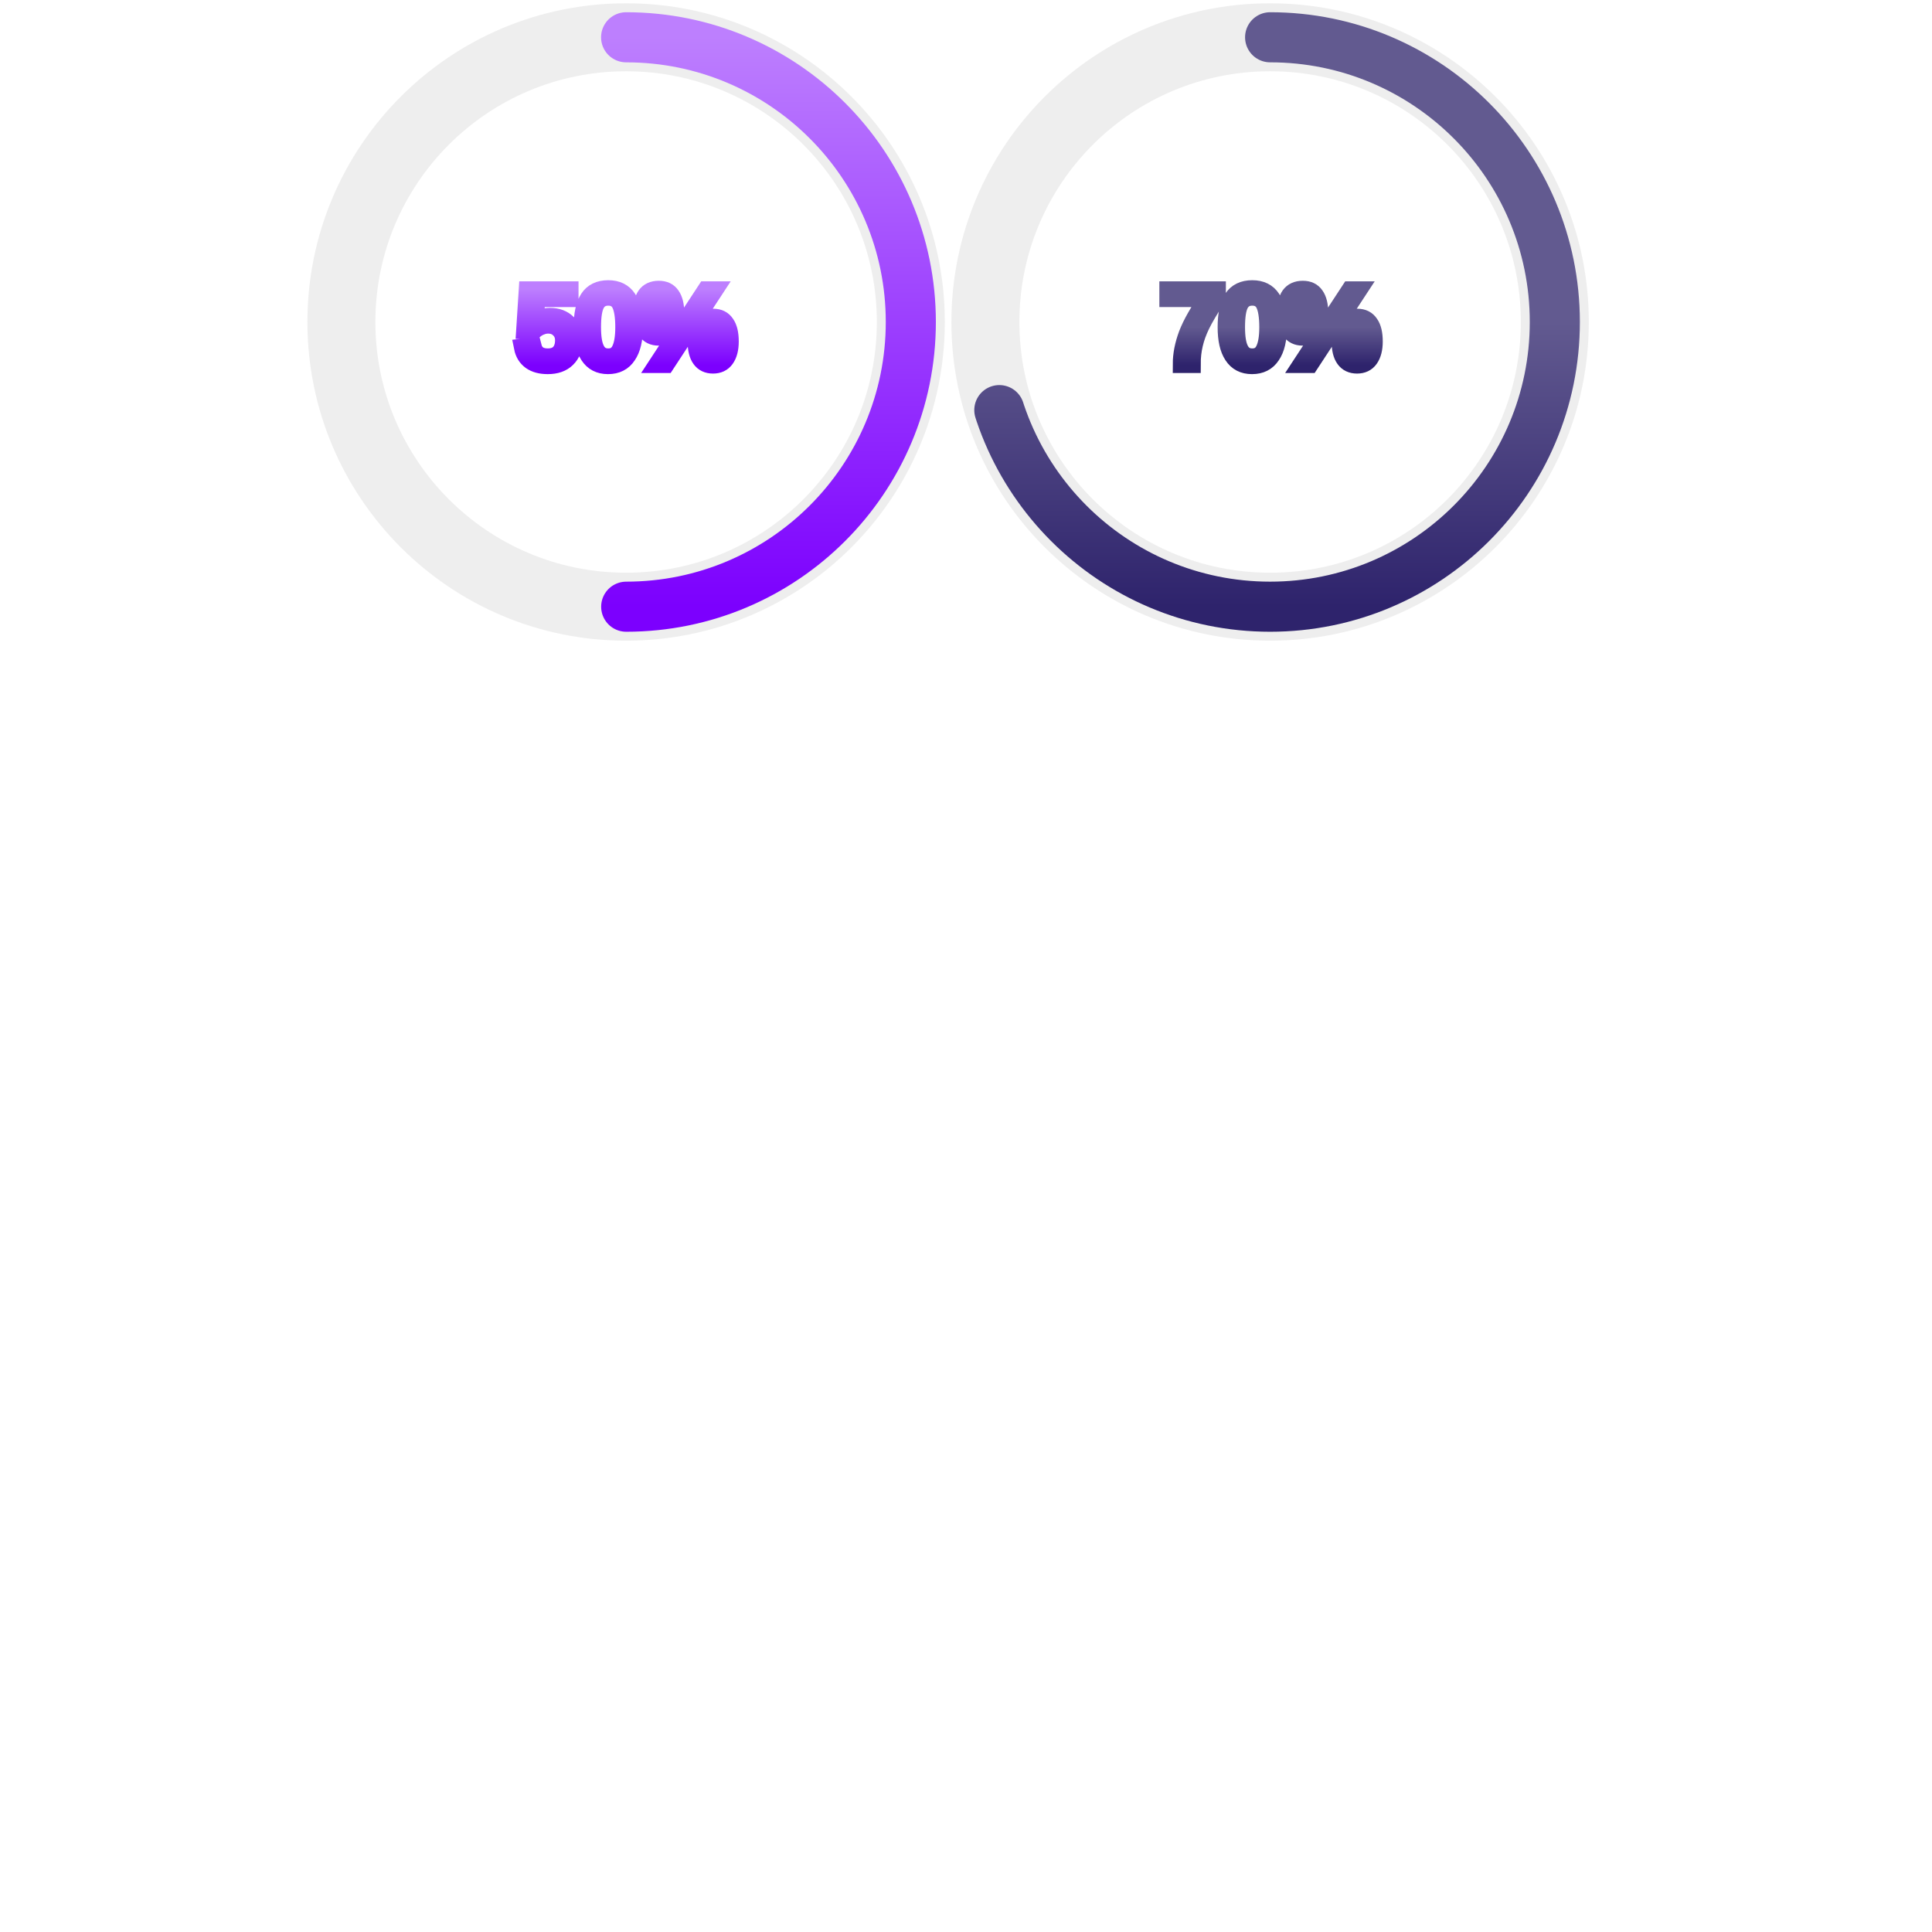
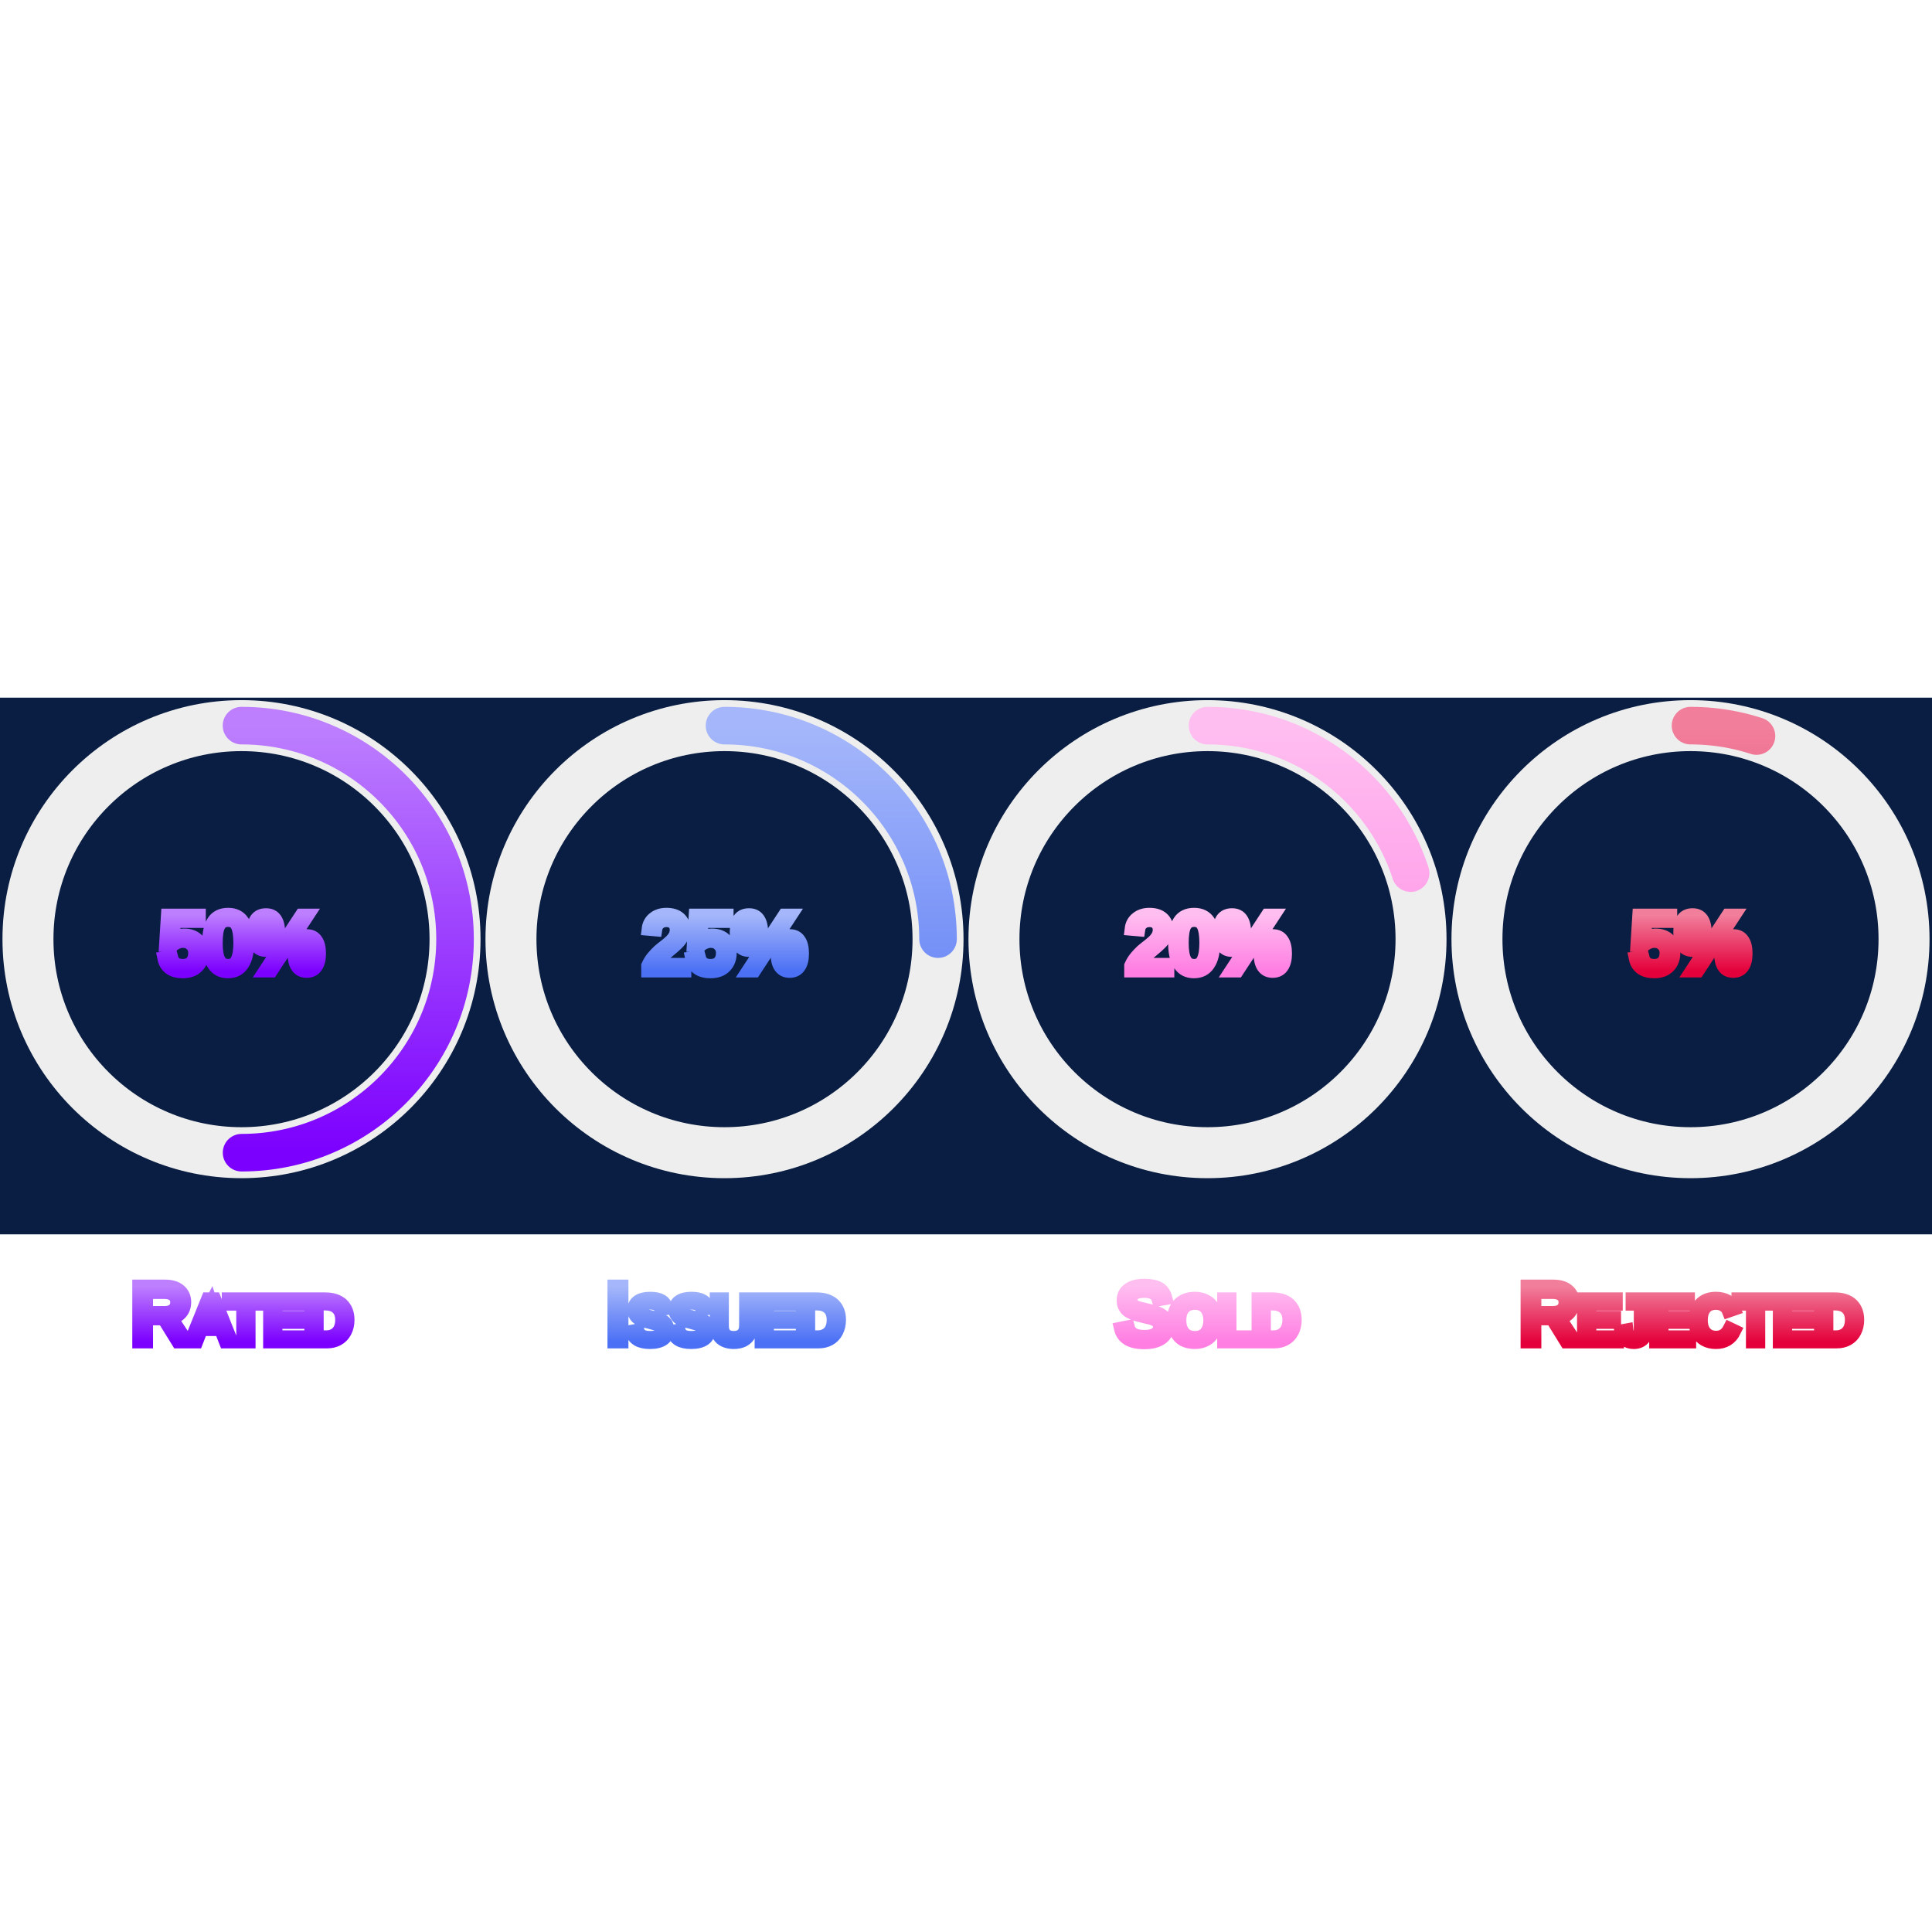
- <svg xmlns="http://www.w3.org/2000/svg" width="150" height="150" viewBox="0 0 74 108">
+ <svg xmlns="http://www.w3.org/2000/svg" width="96" height="96" viewBox="0 0 144 40">
  <defs>
    <linearGradient id="grad1" x2="0%" y2="100%">
      <stop class="stop1" offset="0%" stop-color="#bd7ffe" />
      <stop class="stop2" offset="50%" stop-color="#9c3ffe" />
      <stop class="stop3" offset="100%" stop-color="#7C00FE" />
    </linearGradient>
    <linearGradient id="grad2" x2="0%" y2="100%">
-             stop class="stop1" offset="0%" stop-color="#9691b5"/&gt;
-             <stop class="stop2" offset="50%" stop-color="#625a90" />
-       <stop class="stop3" offset="100%" stop-color="#2E236C" />
+       <stop class="stop1" offset="0%" stop-color="#a5b7fa" />
+       <stop class="stop2" offset="50%" stop-color="#7893f7" />
+       <stop class="stop3" offset="100%" stop-color="#4B70F5" />
+     </linearGradient>
+     <linearGradient id="grad3" x2="0%" y2="100%">
+       <stop class="stop1" offset="0%" stop-color="#ffbef0" />
+       <stop class="stop2" offset="50%" stop-color="#ff9ee9" />
+       <stop class="stop3" offset="100%" stop-color="#FF7EE2" />
+     </linearGradient>
+     <linearGradient id="grad4" x2="0%" y2="100%">
+       <stop class="stop1" offset="0%" stop-color="#f17f9c" />
+       <stop class="stop2" offset="50%" stop-color="#ea3f6b" />
+       <stop class="stop3" offset="100%" stop-color="#E4003A" />
    </linearGradient>
  </defs>
+   <rect width="100%" height="100%" fill="#091E42" />
  <g transform="translate(0,0)">
    <svg width="36" height="36" style="display: block;margin: 10px auto; max-width: 80%; max-height: 250px;">
      <path d="M18 2.084           a 15.915 15.915 0 0 1 0 31.831               a 15.915 15.915 0 0 1 0 -31.831" style="fill: none;stroke: #eee;stroke-width: 3.8;" />
      <path stroke-dasharray="50, 100" d="M18 2.084           a 15.915 15.915 0 0 1 0 31.831           a 15.915 15.915 0 0 1 0 -31.831" stroke="url(#grad1)" style="fill: none;stroke-width: 2.8; stroke-linecap: round; animation: progress 1s ease-out forwards;" />
      <text x="18" y="20.35" style="font-family: Arial, Helvetica,sans-serif;font-size: 0.5em;text-anchor: middle;stroke: url(#grad1)">50%</text>
    </svg>
+     <text x="18" y="48" style="font-family: Arial, Helvetica,sans-serif;font-size: 0.5em;text-anchor: middle;stroke: url(#grad1); font-variant: small-caps;">Rated</text>
  </g>
  <g transform="translate(36,0)">
    <svg width="36" height="36">
      <path d="M18 2.084           a 15.915 15.915 0 0 1 0 31.831               a 15.915 15.915 0 0 1 0 -31.831" style="fill: none;stroke: #eee;stroke-width: 3.8;" />
-       <path stroke-dasharray="70, 100" d="M18 2.084           a 15.915 15.915 0 0 1 0 31.831           a 15.915 15.915 0 0 1 0 -31.831" stroke="url(#grad2)" style="fill: none;stroke-width: 2.8; stroke-linecap: round; animation: progress 1s ease-out forwards;" />
-       <text x="18" y="20.35" style="font-family: Arial, Helvetica,sans-serif;font-size: 0.5em;text-anchor: middle; stroke: url(#grad2)">70%</text>
+       <path stroke-dasharray="25, 100" d="M18 2.084           a 15.915 15.915 0 0 1 0 31.831           a 15.915 15.915 0 0 1 0 -31.831" stroke="url(#grad2)" style="fill: none;stroke-width: 2.8; stroke-linecap: round; animation: progress 1s ease-out forwards;" />
+       <text x="18" y="20.35" style="font-family: Arial, Helvetica,sans-serif;font-size: 0.5em;text-anchor: middle; stroke: url(#grad2)">25%</text>
    </svg>
+     <text x="18" y="48" style="font-family: Arial, Helvetica,sans-serif;font-size: 0.5em;text-anchor: middle; stroke: url(#grad2); font-variant: small-caps;">Issued</text>
+   </g>
+   <g transform="translate(72,0)">
+     <svg width="36" height="36">
+       <path d="M18 2.084           a 15.915 15.915 0 0 1 0 31.831               a 15.915 15.915 0 0 1 0 -31.831" style="fill: none;stroke: #eee;stroke-width: 3.8;" />
+       <path stroke-dasharray="20, 100" d="M18 2.084           a 15.915 15.915 0 0 1 0 31.831           a 15.915 15.915 0 0 1 0 -31.831" stroke="url(#grad3)" style="fill: none;stroke-width: 2.8; stroke-linecap: round; animation: progress 1s ease-out forwards;" />
+       <text x="18" y="20.35" style="font-family: Arial, Helvetica,sans-serif;font-size: 0.5em;text-anchor: middle; stroke: url(#grad3)">20%</text>
+     </svg>
+     <text x="18" y="48" style="font-family: Arial, Helvetica,sans-serif;font-size: 0.5em;text-anchor: middle; stroke: url(#grad3); font-variant: small-caps;">Sold</text>
+   </g>
+   <g transform="translate(108,0)">
+     <svg width="36" height="36">
+       <path d="M18 2.084           a 15.915 15.915 0 0 1 0 31.831               a 15.915 15.915 0 0 1 0 -31.831" style="fill: none;stroke: #eee;stroke-width: 3.8;" />
+       <path stroke-dasharray="5, 100" d="M18 2.084           a 15.915 15.915 0 0 1 0 31.831           a 15.915 15.915 0 0 1 0 -31.831" stroke="url(#grad4)" style="fill: none;stroke-width: 2.8; stroke-linecap: round; animation: progress 1s ease-out forwards;" />
+       <text x="18" y="20.35" style="font-family: Arial, Helvetica,sans-serif;font-size: 0.5em;text-anchor: middle; stroke: url(#grad4)">5%</text>
+     </svg>
+     <text x="18" y="48" style="font-family: Arial, Helvetica,sans-serif;font-size: 0.5em;text-anchor: middle; stroke: url(#grad4); font-variant: small-caps;">Rejected</text>
  </g>
</svg>
